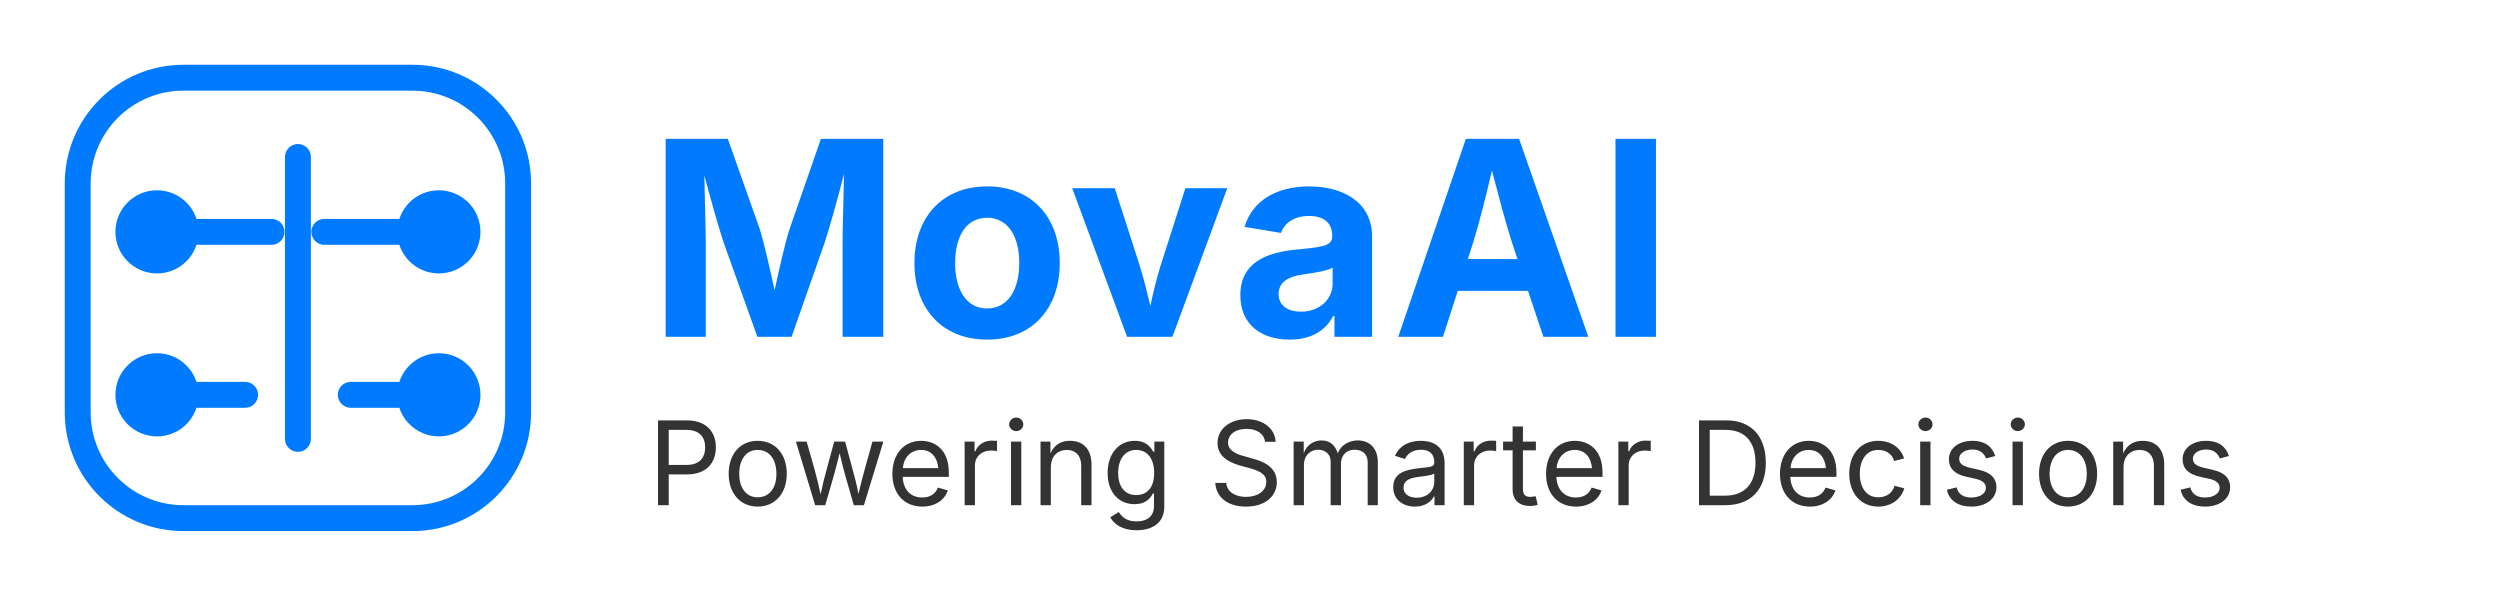
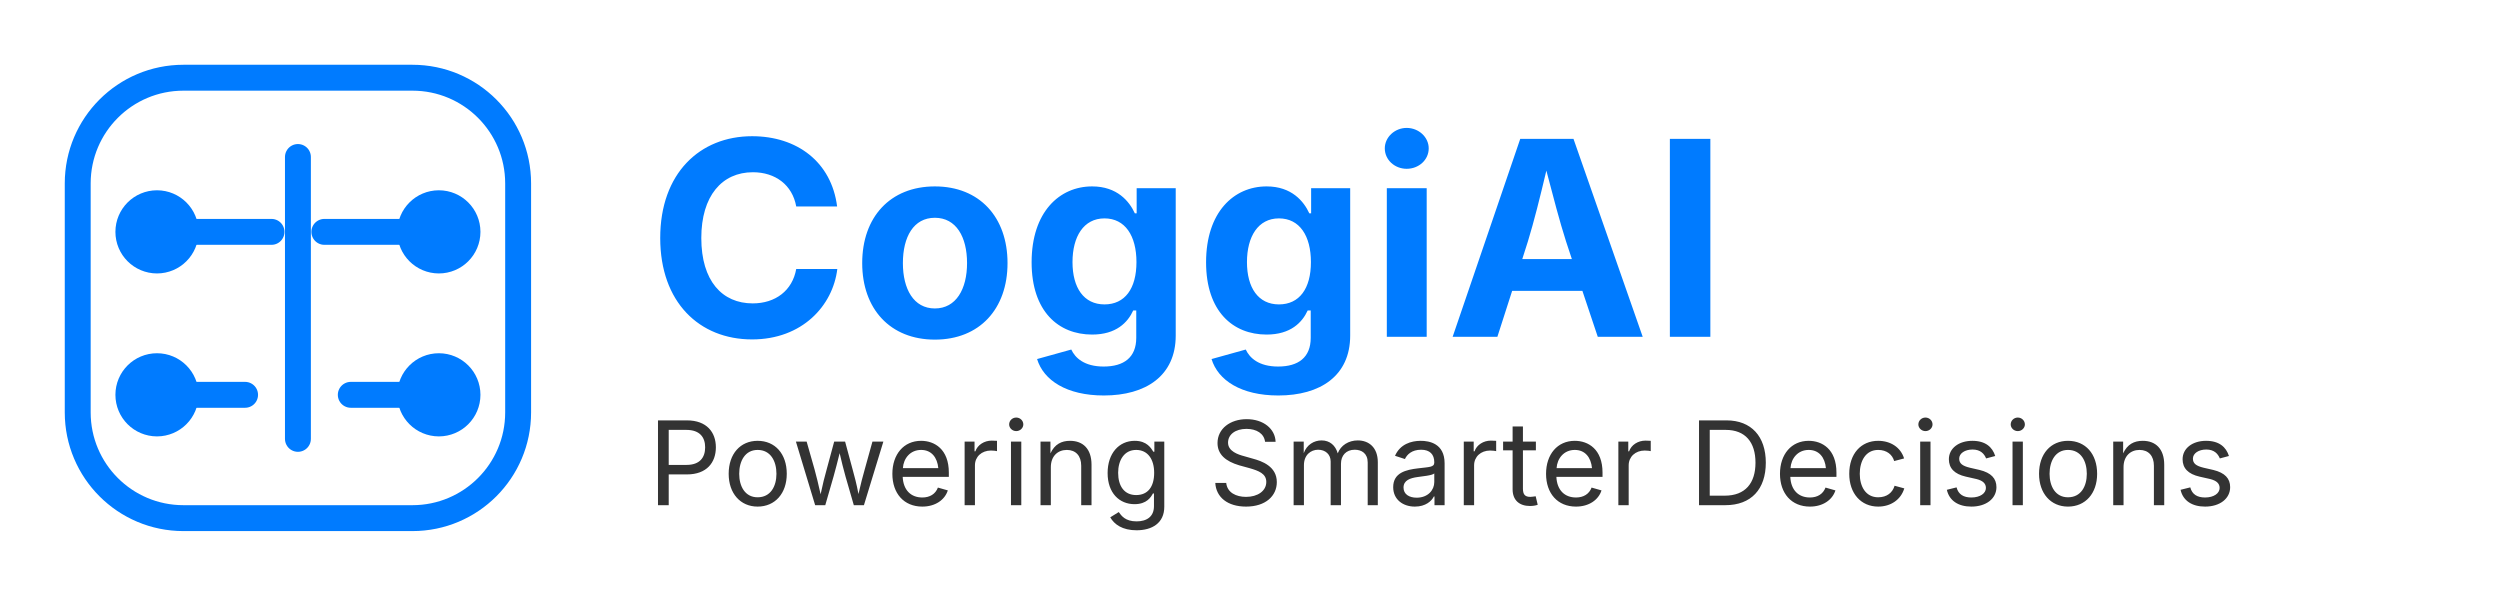
<svg xmlns="http://www.w3.org/2000/svg" width="193" height="46" viewBox="0 0 193 46">
  <g transform="translate(6,6)" stroke="#007BFF" fill="none" stroke-width="2" stroke-linecap="round" stroke-linejoin="round">
    <rect x="0" y="0" width="34" height="34" rx="8.16" />
    <path d="M6.12 11.9 H14.96" />
    <circle cx="6.12" cy="11.9" r="2.21" fill="#007BFF" />
    <path d="M19.04 11.9 H27.88" />
    <circle cx="27.88" cy="11.9" r="2.21" fill="#007BFF" />
    <path d="M17.0 6.12 V27.88" />
    <path d="M6.12 24.48 H12.92" />
    <circle cx="6.12" cy="24.48" r="2.21" fill="#007BFF" />
    <path d="M21.08 24.48 H27.88" />
    <circle cx="27.88" cy="24.48" r="2.21" fill="#007BFF" />
  </g>
-   <text x="50" y="26" font-family="Poppins, Inter, sans-serif" font-weight="700" font-size="21" fill="#007BFF" letter-spacing="0.2">MovaAI</text>
+   <text x="50" y="26" font-family="Poppins, Inter, sans-serif" font-weight="700" font-size="21" fill="#007BFF" letter-spacing="0.2">CoggiAI</text>
  <text x="50" y="39" font-family="Poppins, Inter, sans-serif" font-weight="400" font-size="9" fill="#333333" letter-spacing="0.1">Powering Smarter Decisions</text>
</svg>
